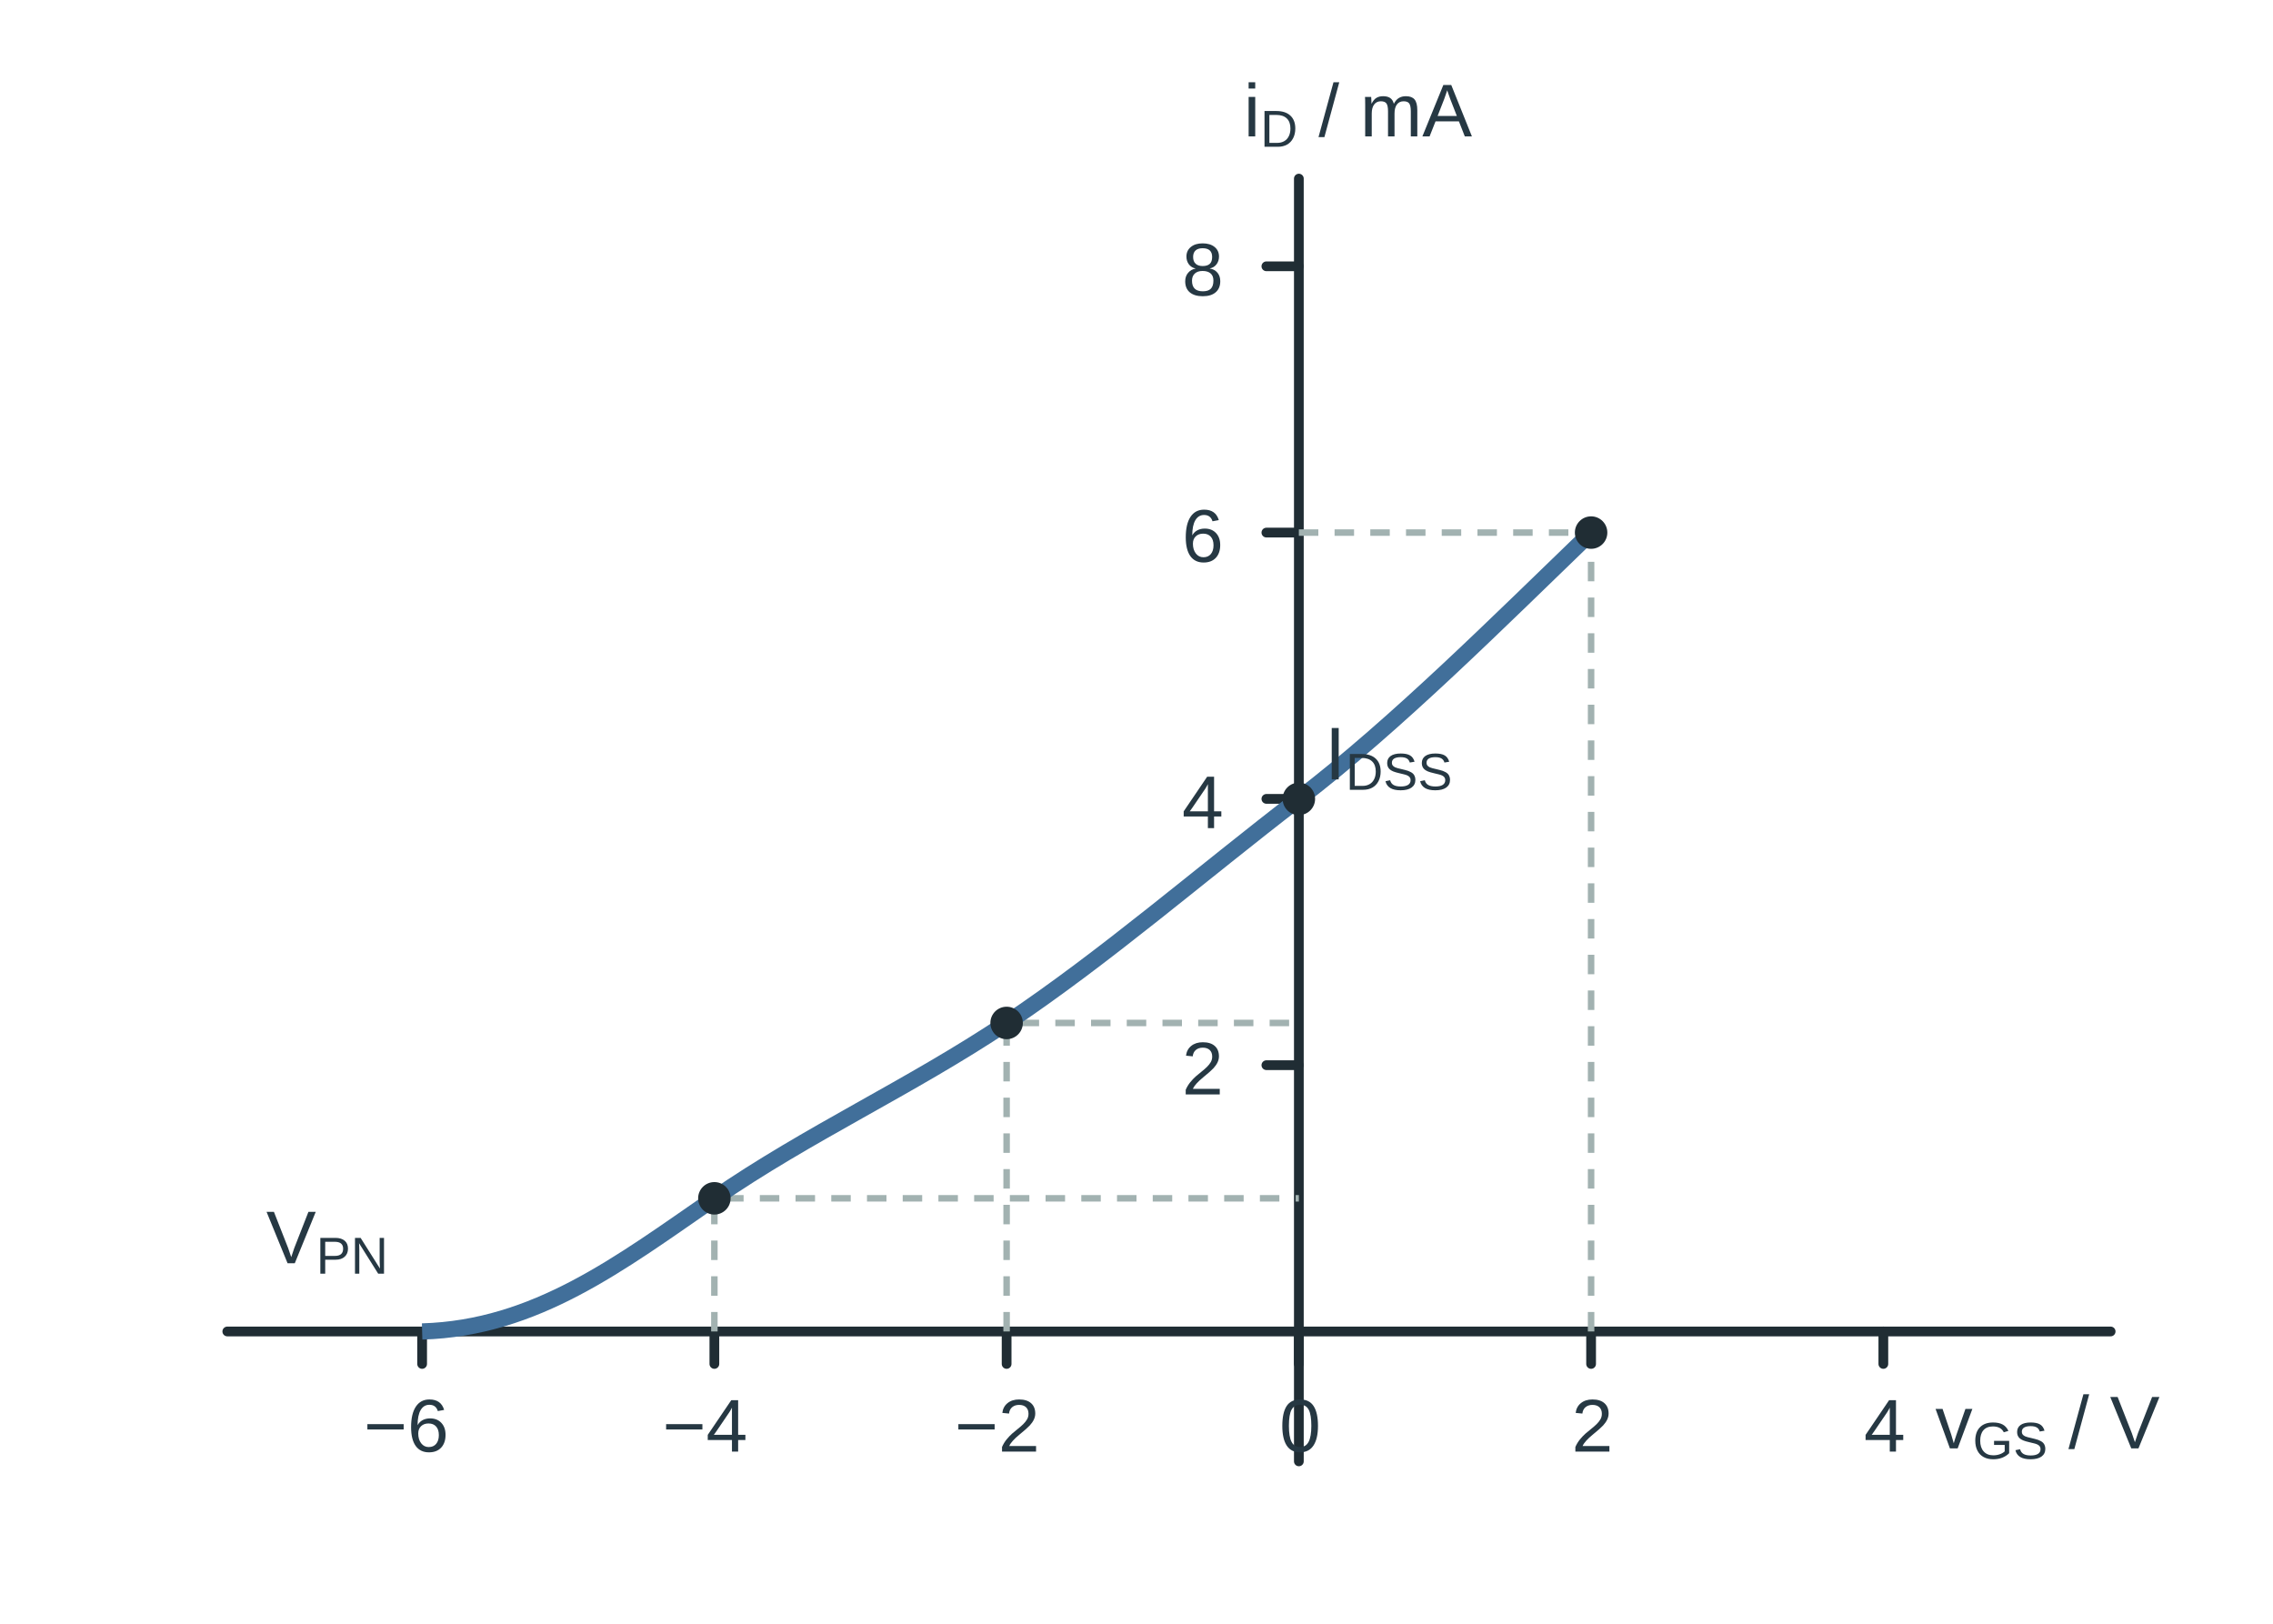
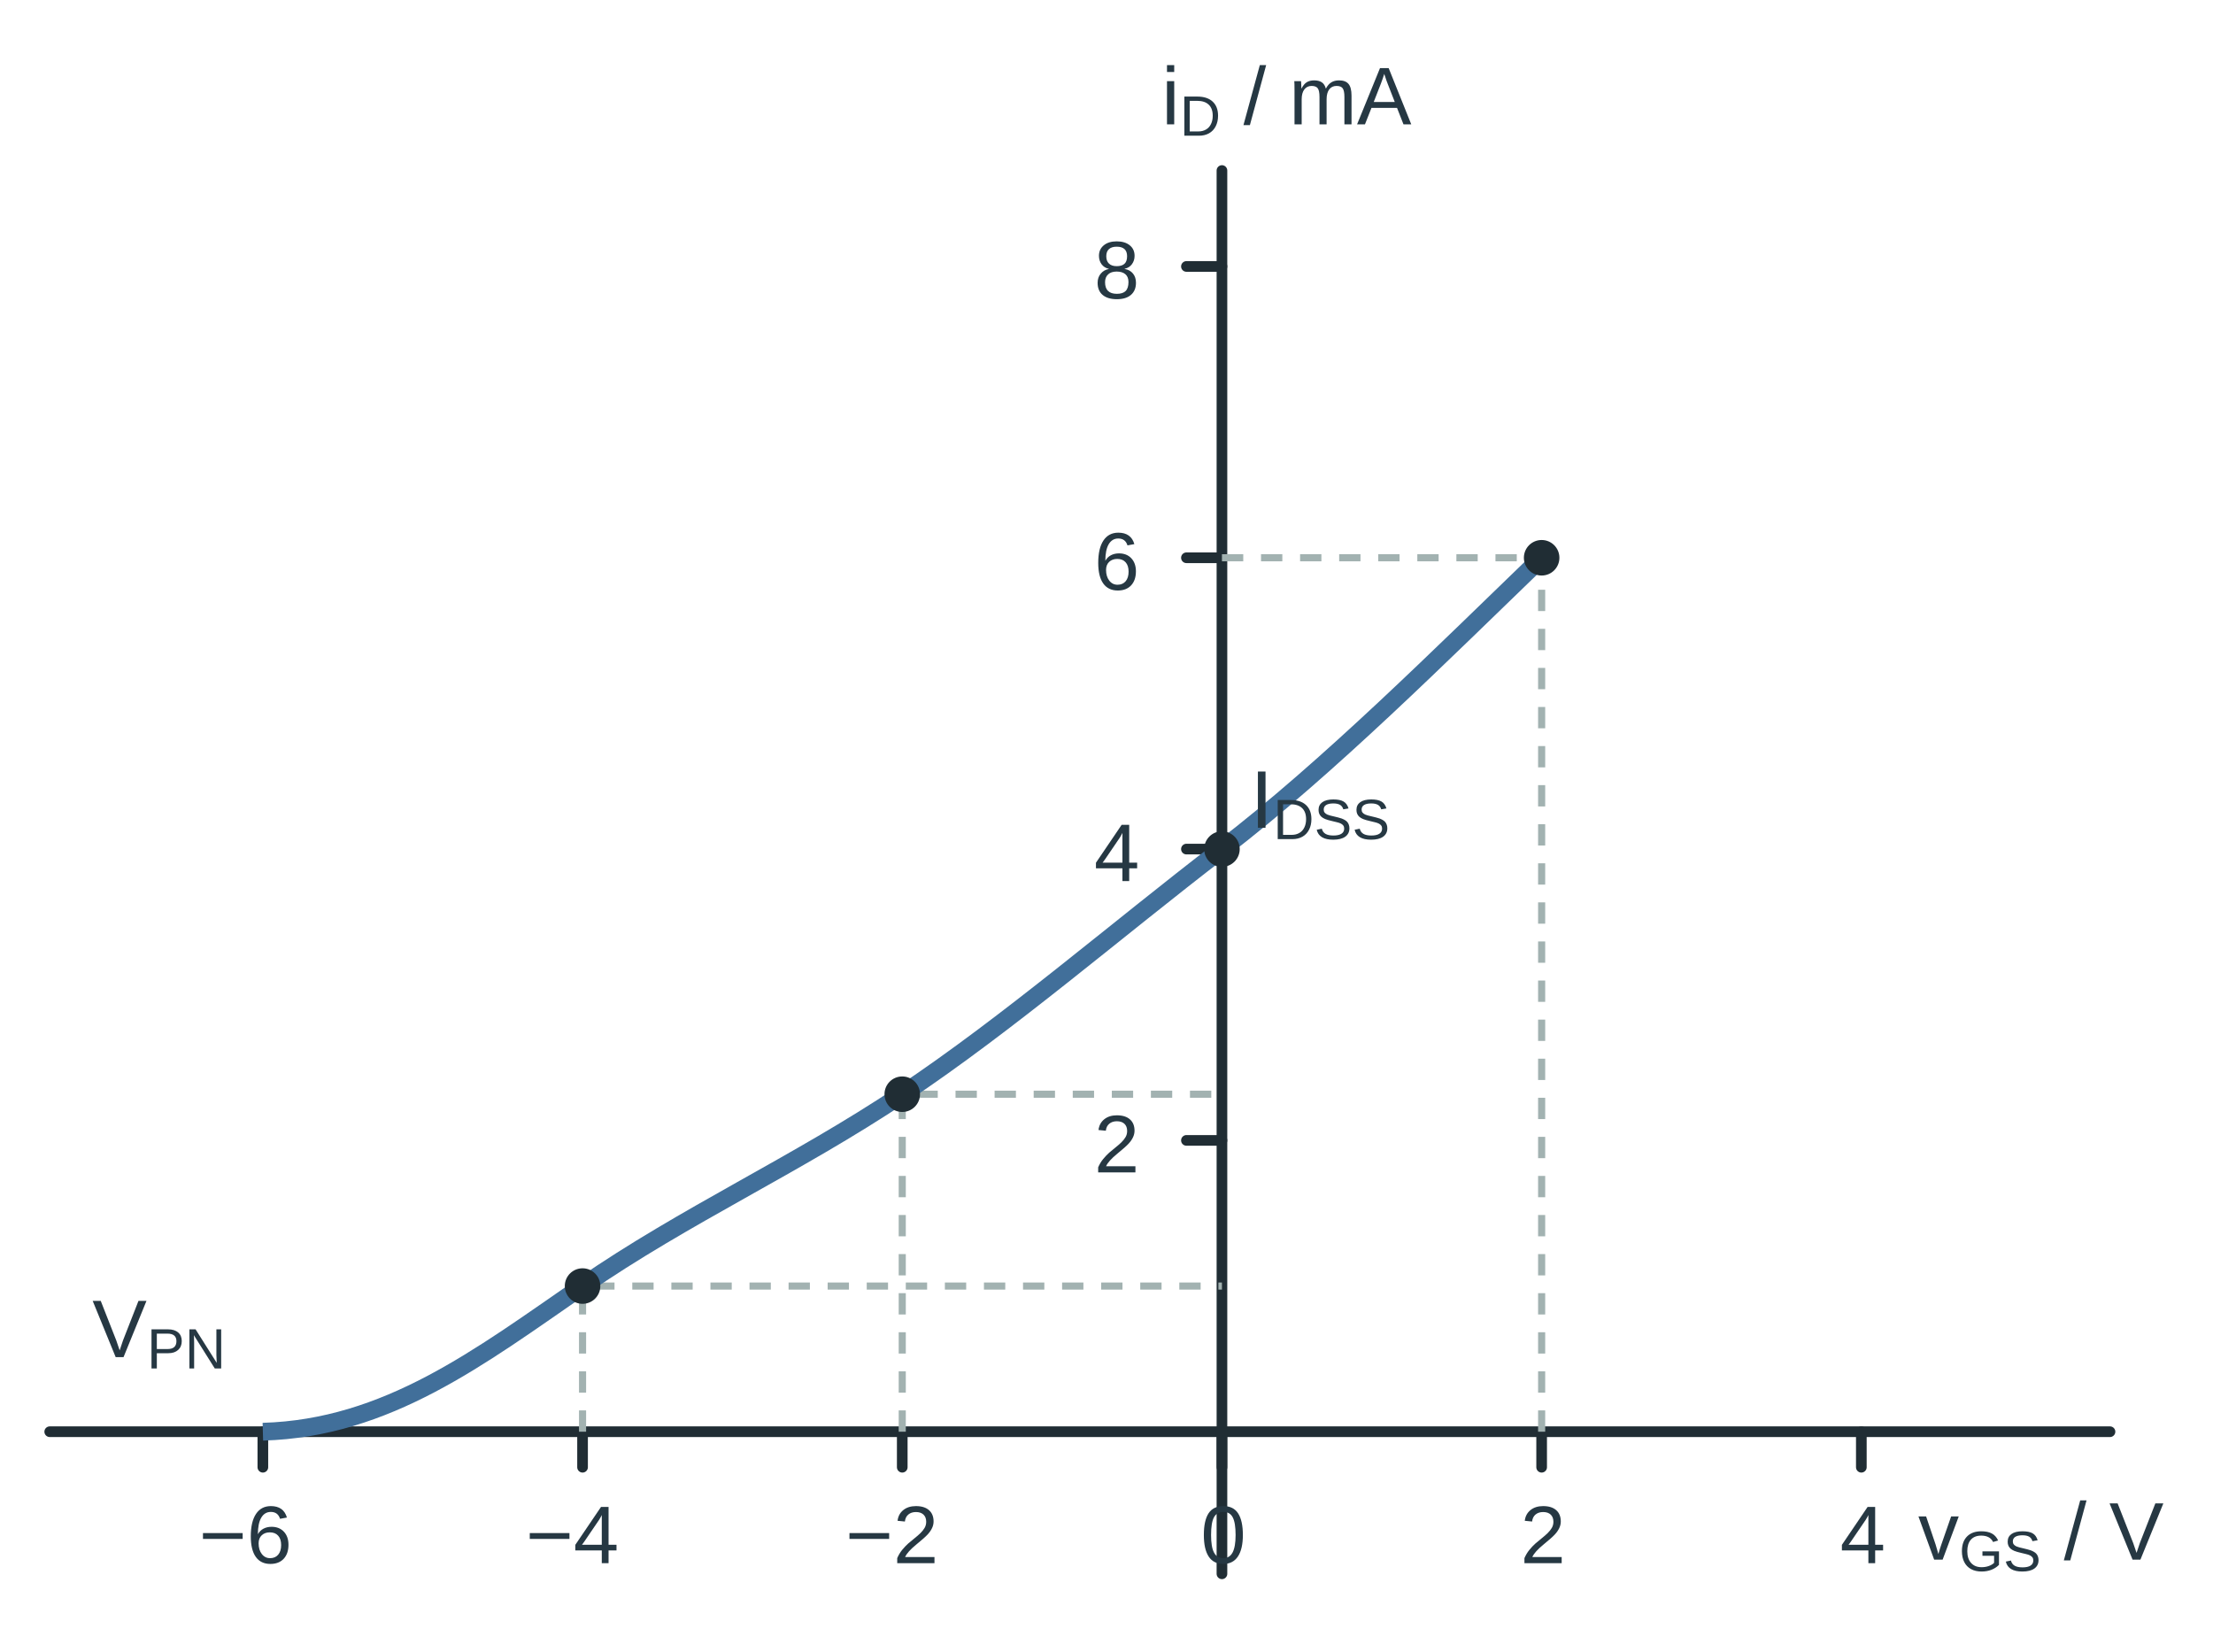
- <svg xmlns="http://www.w3.org/2000/svg" viewBox="0 0 700 500" role="img" aria-labelledby="title">
+ <svg xmlns="http://www.w3.org/2000/svg" viewBox="56 7 623 465" role="img" aria-labelledby="title">
  <g fill="none" stroke="#202d34" stroke-width="3" stroke-linecap="round">
    <path d="M70 410H650 M400 450V55" />
    <path d="M400 328H390 M400 246H390 M400 164H390 M400 82H390 M130 410V420 M220 410V420 M310 410V420 M400 410V420 M490 410V420 M580 410V420" />
  </g>
  <g fill="none" stroke="#a2b2b1" stroke-width="2" stroke-dasharray="6 5">
    <path d="M220 410V369H400 M310 410V315H400 M490 410V164H400" />
  </g>
  <path d="M130 410 C 165 409, 191 389, 220 369 S 280 335, 310 315 S 370 269, 400 246 S 462 191, 490 164" fill="none" stroke="#416f9a" stroke-width="5" />
  <g fill="#202d34">
    <circle cx="220" cy="369" r="5" />
    <circle cx="310" cy="315" r="5" />
    <circle cx="400" cy="246" r="5" />
    <circle cx="490" cy="164" r="5" />
  </g>
  <g font-family="Arial,sans-serif" fill="#263843" font-size="23">
    <text x="383" y="42">i<tspan baseline-shift="sub" font-size="16">D</tspan> / mA</text>
    <text x="596" y="446">v<tspan baseline-shift="sub" font-size="16">GS</tspan> / V</text>
    <text x="112" y="447">−6</text>
    <text x="204" y="447">−4</text>
    <text x="294" y="447">−2</text>
    <text x="394" y="447">0</text>
    <text x="484" y="447">2</text>
    <text x="574" y="447">4</text>
    <text x="364" y="337">2</text>
    <text x="364" y="255">4</text>
    <text x="364" y="173">6</text>
    <text x="364" y="91">8</text>
    <text x="82" y="389">V<tspan baseline-shift="sub" font-size="16">PN</tspan>
    </text>
    <text x="408" y="240">I<tspan baseline-shift="sub" font-size="16">DSS</tspan>
    </text>
  </g>
</svg>
